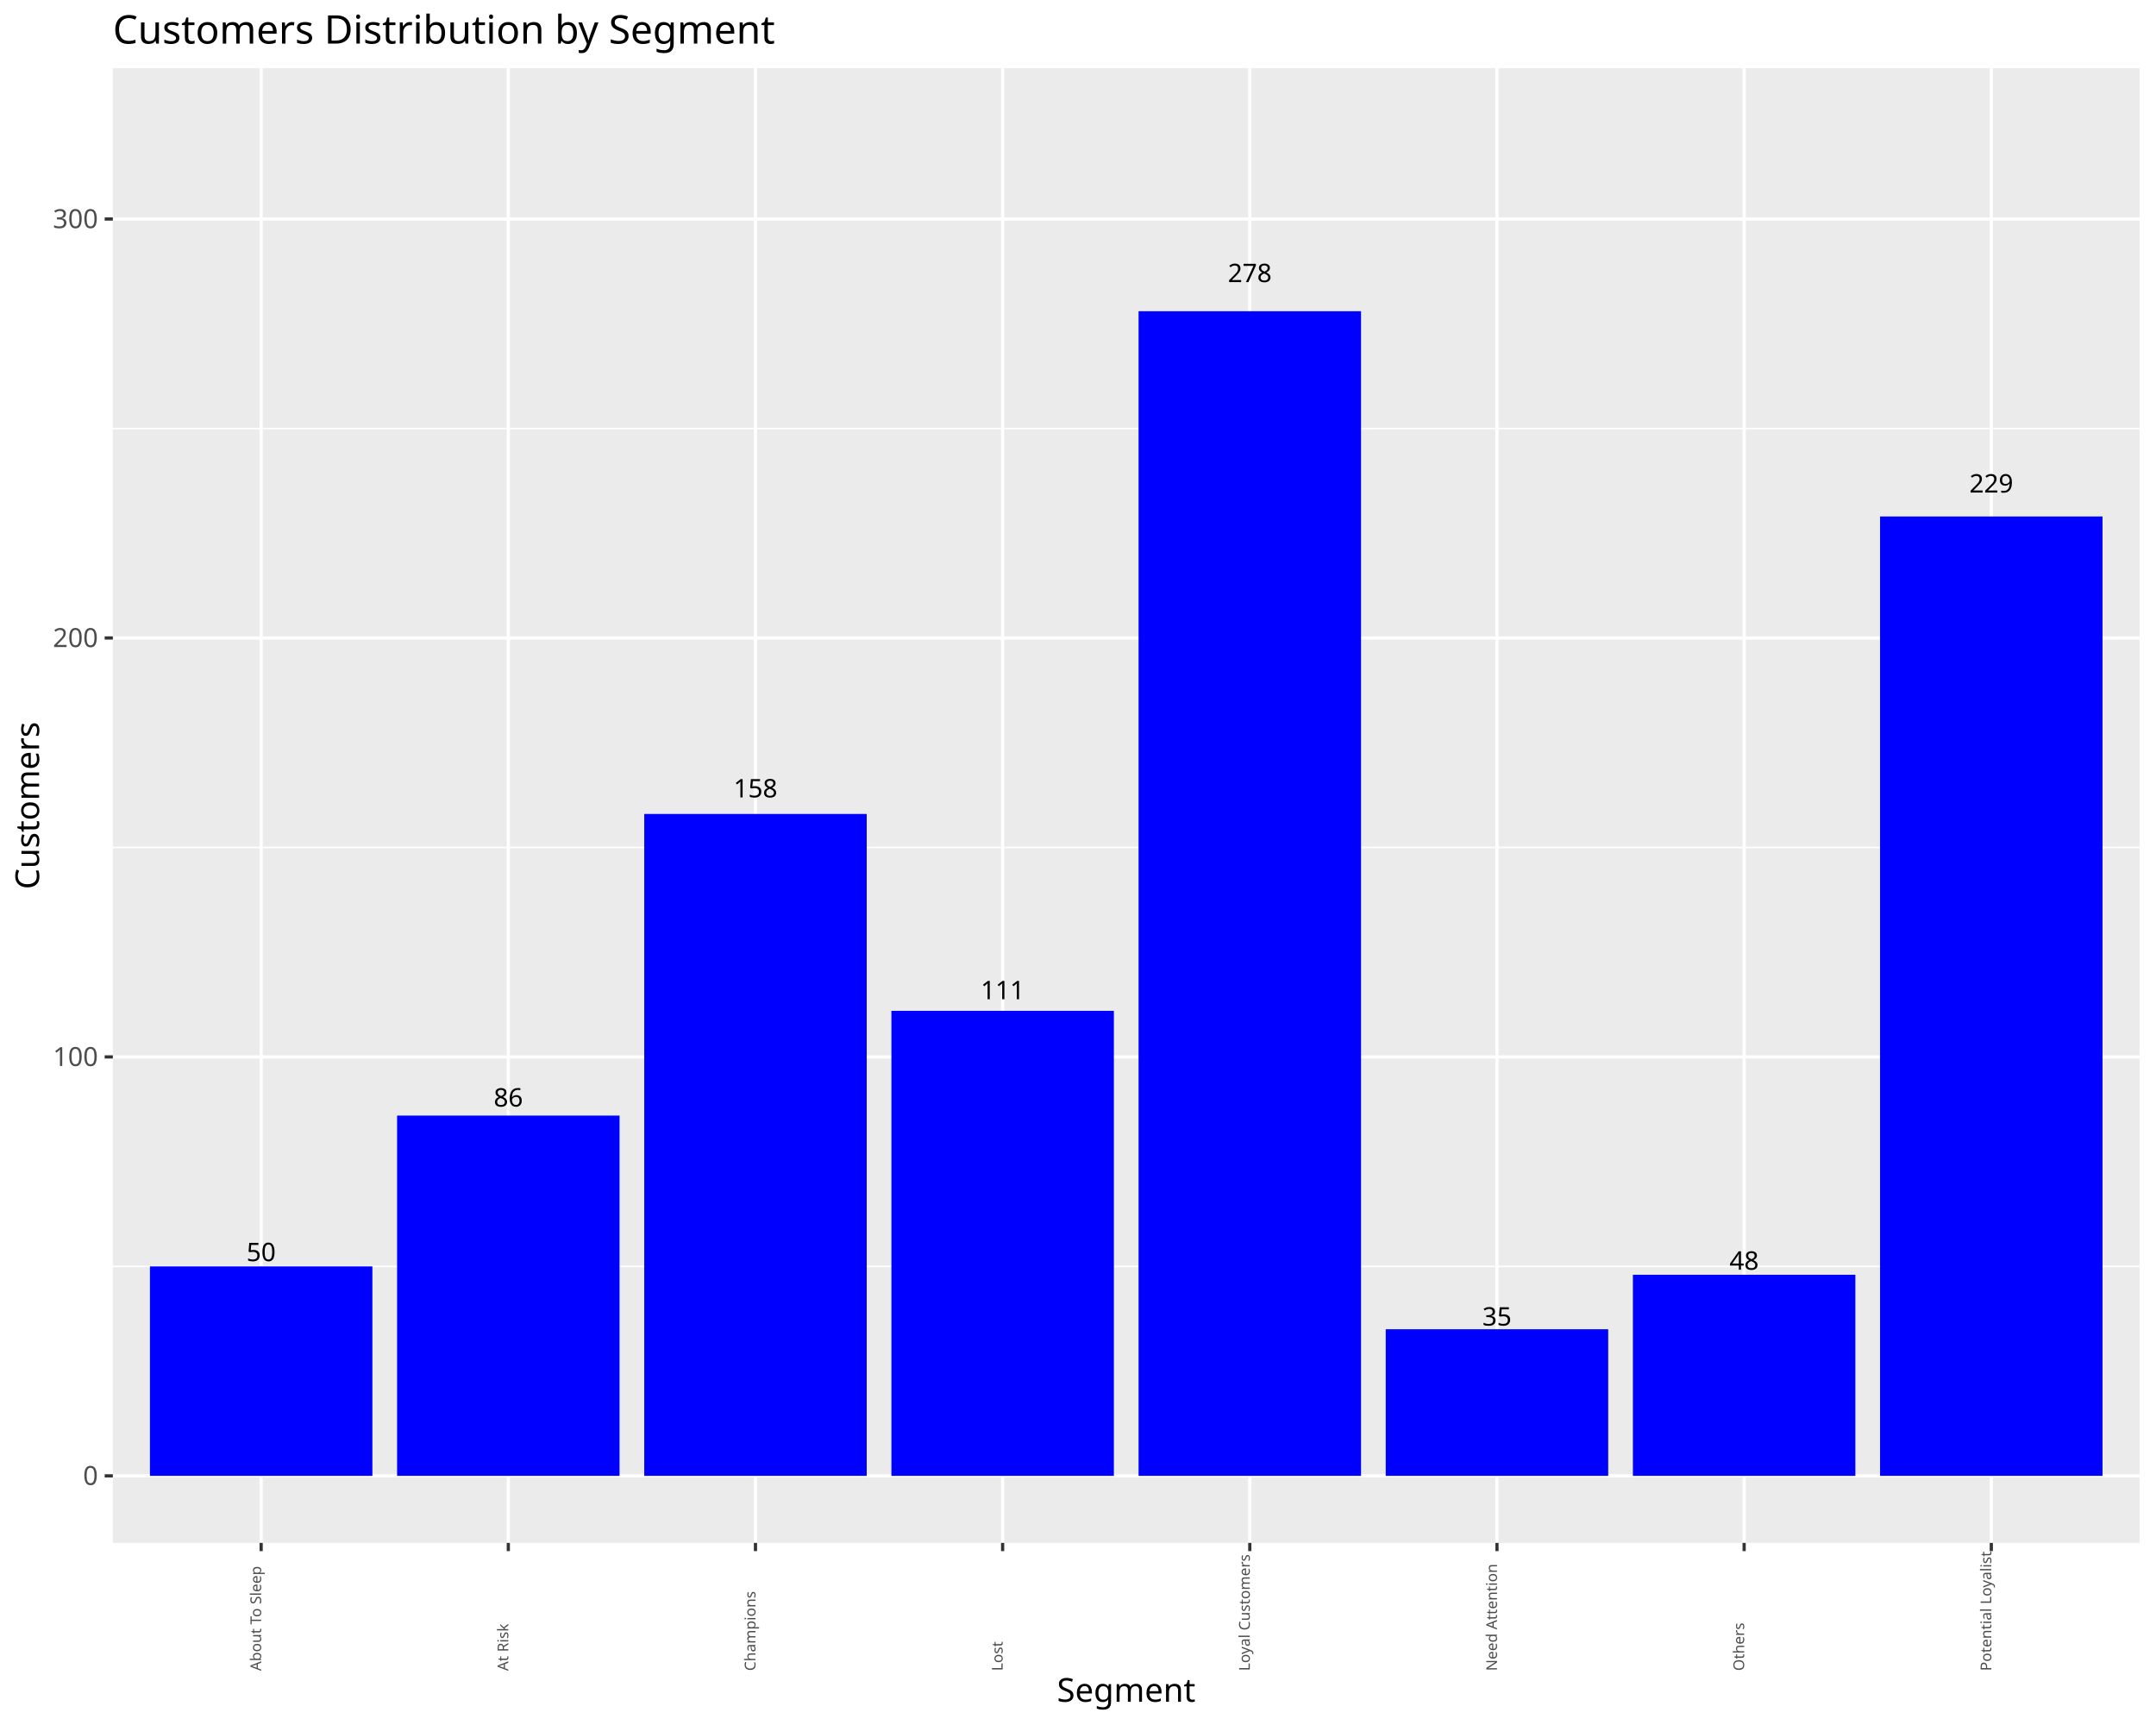
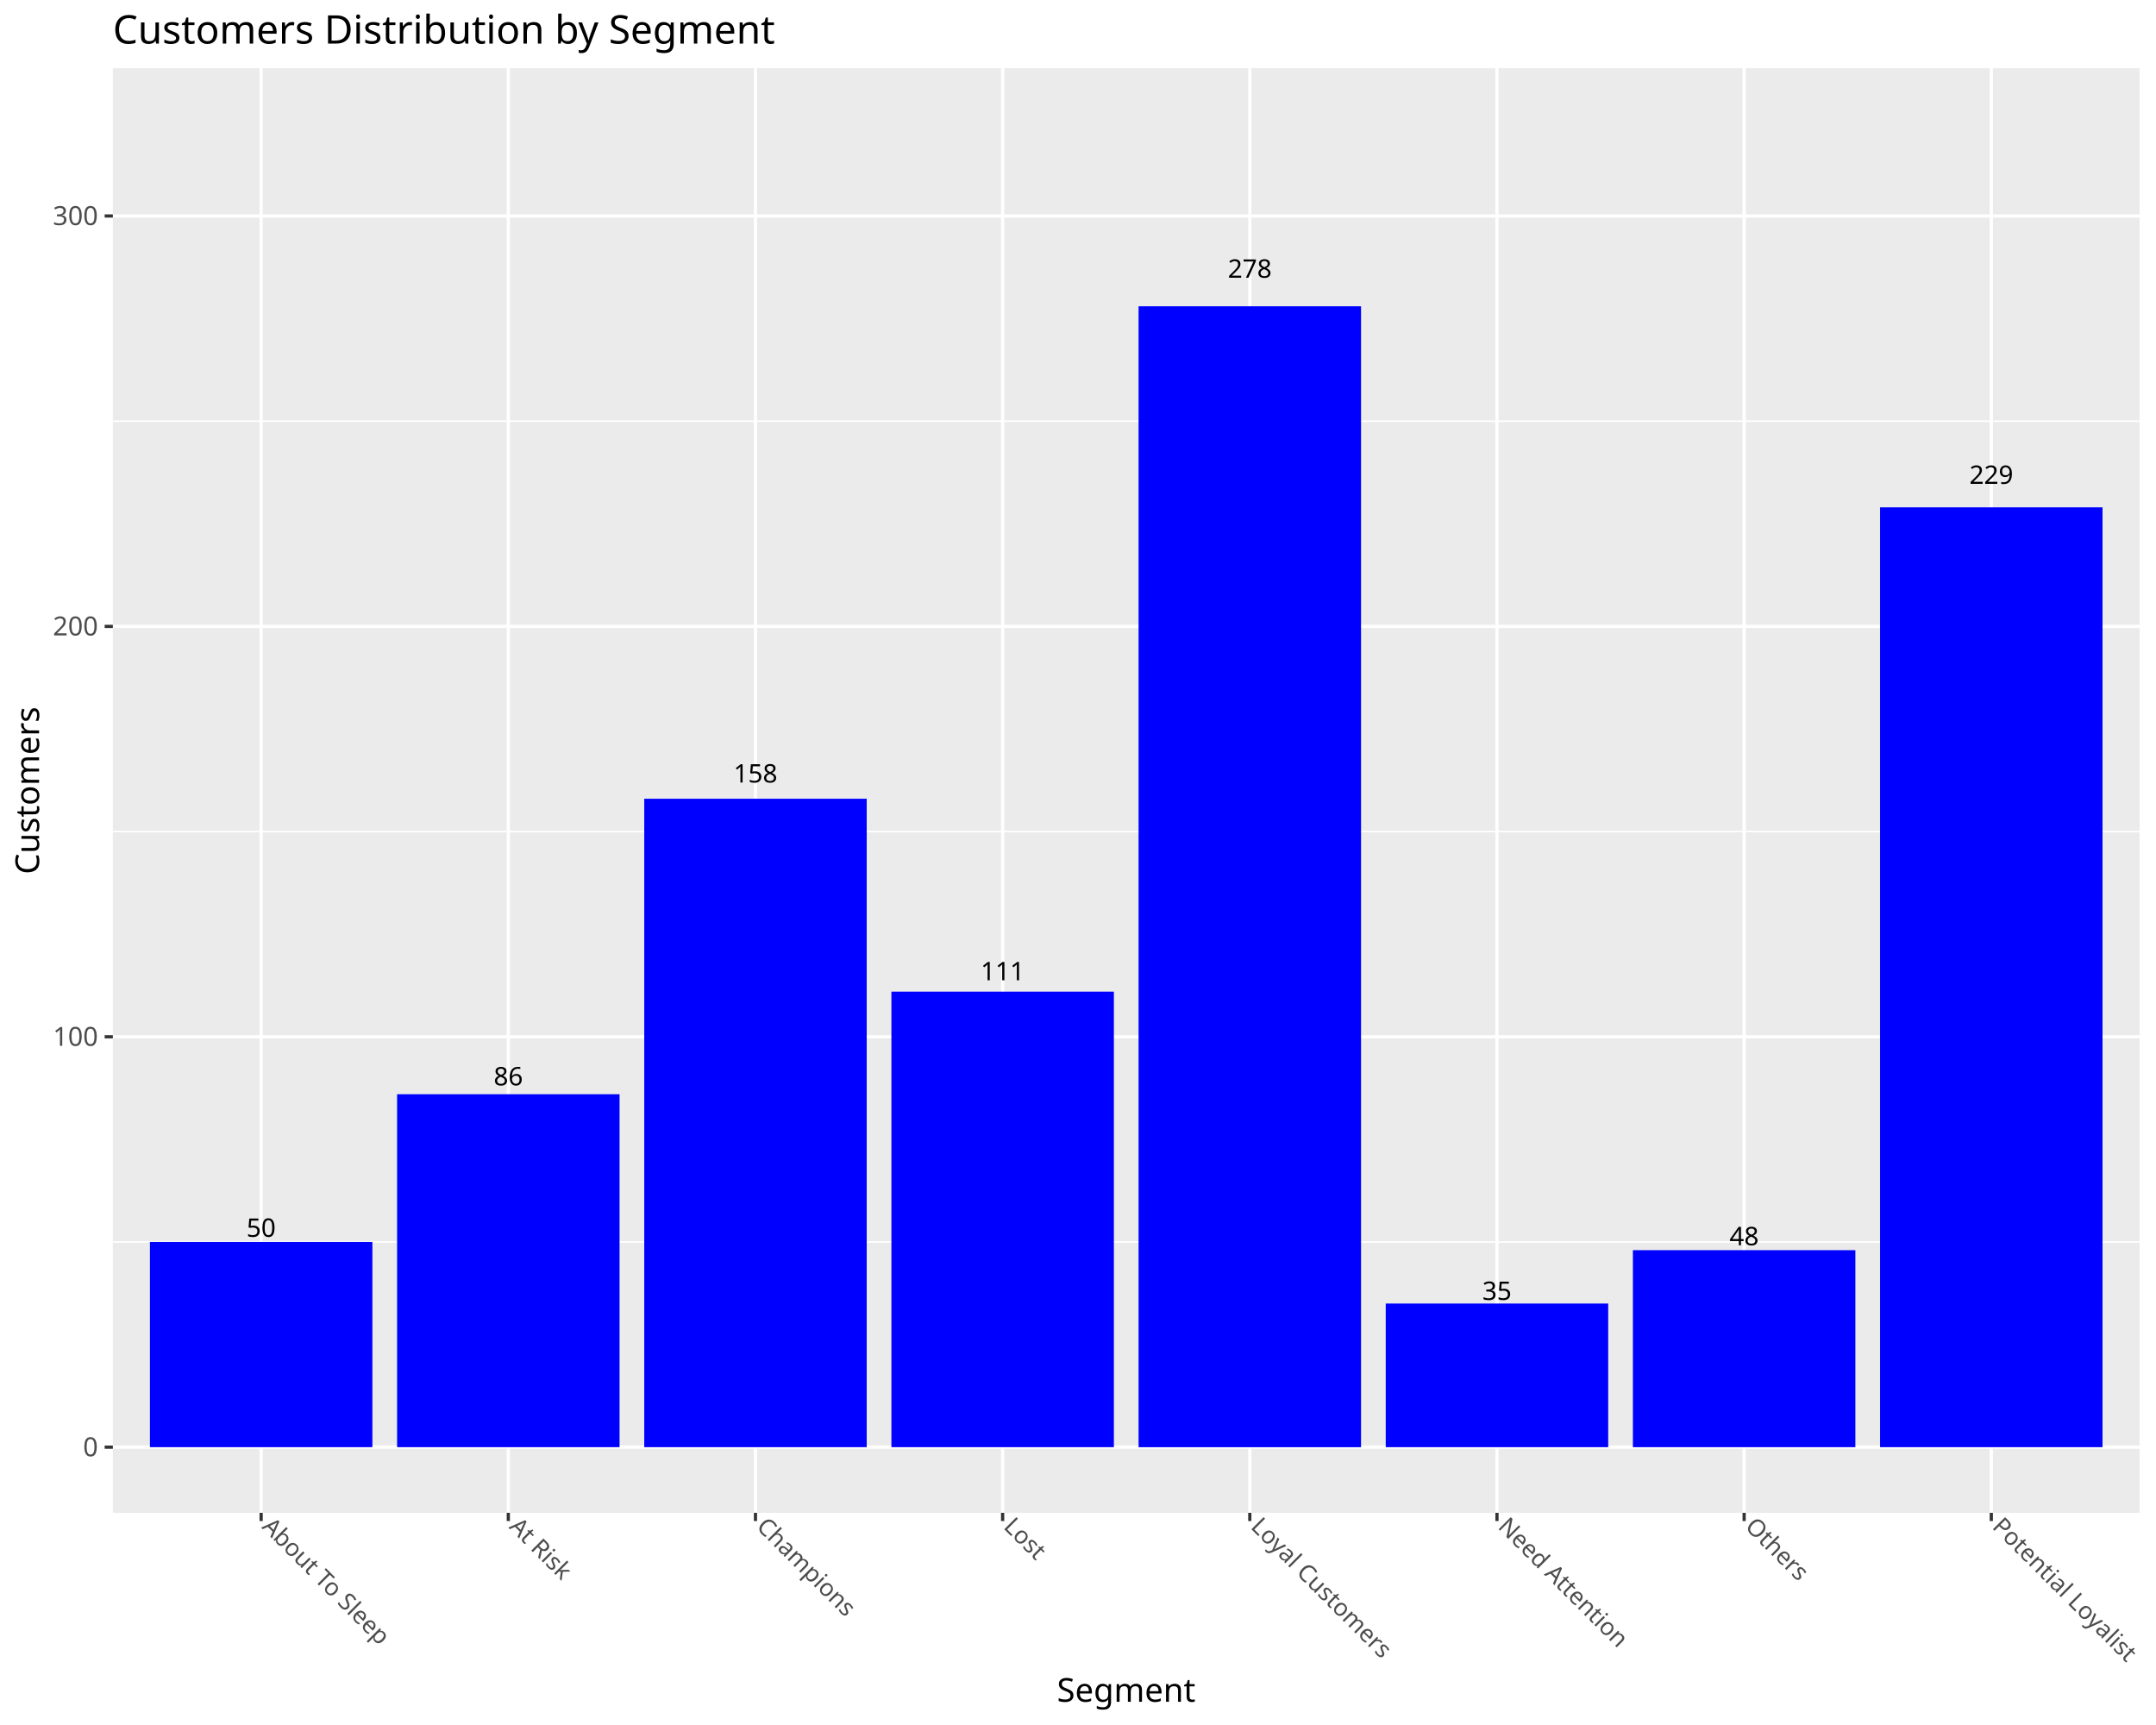
<svg xmlns="http://www.w3.org/2000/svg" class="svglite" data-engine-version="2.0" width="720.00pt" height="576.00pt" viewBox="0 0 720.00 576.00">
  <defs>
    <style type="text/css">
    .svglite line, .svglite polyline, .svglite polygon, .svglite path, .svglite rect, .svglite circle {
      fill: none;
      stroke: #000000;
      stroke-linecap: round;
      stroke-linejoin: round;
      stroke-miterlimit: 10.00;
    }
  </style>
  </defs>
  <rect width="100%" height="100%" style="stroke: none; fill: #FFFFFF;" />
  <defs>
    <clipPath id="cpMC4wMHw3MjAuMDB8MC4wMHw1NzYuMDA=">
      <rect x="0.00" y="0.00" width="720.00" height="576.00" />
    </clipPath>
  </defs>
  <g clip-path="url(#cpMC4wMHw3MjAuMDB8MC4wMHw1NzYuMDA=)">
    <rect x="0.00" y="0.00" width="720.00" height="576.00" style="stroke-width: 1.07; stroke: #FFFFFF; fill: #FFFFFF;" />
  </g>
  <defs>
-     <clipPath id="cpMzcuNjl8NzE0LjUyfDIyLjc4fDUxNS4xOQ==">
-       <rect x="37.69" y="22.78" width="676.83" height="492.41" />
+     <clipPath id="cpMzcuNjl8NzE0LjUyfDIyLjc4fDUwNS4xNg==">
+       <rect x="37.69" y="22.78" width="676.83" height="482.38" />
    </clipPath>
  </defs>
-   <g clip-path="url(#cpMzcuNjl8NzE0LjUyfDIyLjc4fDUxNS4xOQ==)">
-     <rect x="37.69" y="22.78" width="676.83" height="492.41" style="stroke-width: 1.07; stroke: none; fill: #EBEBEB;" />
-     <polyline points="37.69,422.87 714.52,422.87 " style="stroke-width: 0.53; stroke: #FFFFFF; stroke-linecap: butt;" />
-     <polyline points="37.69,282.98 714.52,282.98 " style="stroke-width: 0.53; stroke: #FFFFFF; stroke-linecap: butt;" />
-     <polyline points="37.69,143.09 714.52,143.09 " style="stroke-width: 0.53; stroke: #FFFFFF; stroke-linecap: butt;" />
-     <polyline points="37.69,492.81 714.52,492.81 " style="stroke-width: 1.07; stroke: #FFFFFF; stroke-linecap: butt;" />
-     <polyline points="37.69,352.92 714.52,352.92 " style="stroke-width: 1.07; stroke: #FFFFFF; stroke-linecap: butt;" />
-     <polyline points="37.69,213.03 714.52,213.03 " style="stroke-width: 1.07; stroke: #FFFFFF; stroke-linecap: butt;" />
-     <polyline points="37.69,73.14 714.52,73.14 " style="stroke-width: 1.07; stroke: #FFFFFF; stroke-linecap: butt;" />
-     <polyline points="87.21,515.19 87.21,22.78 " style="stroke-width: 1.07; stroke: #FFFFFF; stroke-linecap: butt;" />
-     <polyline points="169.75,515.19 169.75,22.78 " style="stroke-width: 1.07; stroke: #FFFFFF; stroke-linecap: butt;" />
-     <polyline points="252.29,515.19 252.29,22.78 " style="stroke-width: 1.07; stroke: #FFFFFF; stroke-linecap: butt;" />
-     <polyline points="334.83,515.19 334.83,22.78 " style="stroke-width: 1.07; stroke: #FFFFFF; stroke-linecap: butt;" />
-     <polyline points="417.37,515.19 417.37,22.78 " style="stroke-width: 1.07; stroke: #FFFFFF; stroke-linecap: butt;" />
-     <polyline points="499.92,515.19 499.92,22.78 " style="stroke-width: 1.07; stroke: #FFFFFF; stroke-linecap: butt;" />
-     <polyline points="582.46,515.19 582.46,22.78 " style="stroke-width: 1.07; stroke: #FFFFFF; stroke-linecap: butt;" />
-     <polyline points="665.00,515.19 665.00,22.78 " style="stroke-width: 1.07; stroke: #FFFFFF; stroke-linecap: butt;" />
-     <rect x="380.23" y="103.92" width="74.29" height="388.89" style="stroke-width: 1.07; stroke: none; stroke-linecap: butt; stroke-linejoin: miter; fill: #0000FF;" />
-     <rect x="132.61" y="372.51" width="74.29" height="120.30" style="stroke-width: 1.07; stroke: none; stroke-linecap: butt; stroke-linejoin: miter; fill: #0000FF;" />
-     <rect x="215.15" y="271.79" width="74.29" height="221.02" style="stroke-width: 1.07; stroke: none; stroke-linecap: butt; stroke-linejoin: miter; fill: #0000FF;" />
-     <rect x="462.77" y="443.85" width="74.29" height="48.96" style="stroke-width: 1.07; stroke: none; stroke-linecap: butt; stroke-linejoin: miter; fill: #0000FF;" />
-     <rect x="297.69" y="337.53" width="74.29" height="155.28" style="stroke-width: 1.07; stroke: none; stroke-linecap: butt; stroke-linejoin: miter; fill: #0000FF;" />
-     <rect x="627.85" y="172.46" width="74.29" height="320.35" style="stroke-width: 1.07; stroke: none; stroke-linecap: butt; stroke-linejoin: miter; fill: #0000FF;" />
-     <rect x="50.07" y="422.87" width="74.29" height="69.94" style="stroke-width: 1.07; stroke: none; stroke-linecap: butt; stroke-linejoin: miter; fill: #0000FF;" />
-     <rect x="545.31" y="425.66" width="74.29" height="67.15" style="stroke-width: 1.07; stroke: none; stroke-linecap: butt; stroke-linejoin: miter; fill: #0000FF;" />
-     <text x="417.37" y="94.20" text-anchor="middle" style="font-size: 8.54px; font-family: sans;" textLength="14.24px" lengthAdjust="spacingAndGlyphs">278</text>
-     <text x="169.75" y="369.50" text-anchor="middle" style="font-size: 8.54px; font-family: sans;" textLength="9.50px" lengthAdjust="spacingAndGlyphs">86</text>
-     <text x="252.29" y="266.26" text-anchor="middle" style="font-size: 8.54px; font-family: sans;" textLength="14.24px" lengthAdjust="spacingAndGlyphs">158</text>
-     <text x="499.92" y="442.63" text-anchor="middle" style="font-size: 8.54px; font-family: sans;" textLength="9.50px" lengthAdjust="spacingAndGlyphs">35</text>
-     <text x="334.83" y="333.65" text-anchor="middle" style="font-size: 8.54px; font-family: sans;" textLength="14.24px" lengthAdjust="spacingAndGlyphs">111</text>
-     <text x="665.00" y="164.46" text-anchor="middle" style="font-size: 8.54px; font-family: sans;" textLength="14.24px" lengthAdjust="spacingAndGlyphs">229</text>
-     <text x="87.21" y="421.12" text-anchor="middle" style="font-size: 8.54px; font-family: sans;" textLength="9.50px" lengthAdjust="spacingAndGlyphs">50</text>
-     <text x="582.46" y="423.98" text-anchor="middle" style="font-size: 8.54px; font-family: sans;" textLength="9.50px" lengthAdjust="spacingAndGlyphs">48</text>
+   <g clip-path="url(#cpMzcuNjl8NzE0LjUyfDIyLjc4fDUwNS4xNg==)">
+     <rect x="37.69" y="22.78" width="676.83" height="482.38" style="stroke-width: 1.07; stroke: none; fill: #EBEBEB;" />
+     <polyline points="37.69,414.71 714.52,414.71 " style="stroke-width: 0.53; stroke: #FFFFFF; stroke-linecap: butt;" />
+     <polyline points="37.69,277.68 714.52,277.68 " style="stroke-width: 0.53; stroke: #FFFFFF; stroke-linecap: butt;" />
+     <polyline points="37.69,140.64 714.52,140.64 " style="stroke-width: 0.53; stroke: #FFFFFF; stroke-linecap: butt;" />
+     <polyline points="37.69,483.23 714.52,483.23 " style="stroke-width: 1.07; stroke: #FFFFFF; stroke-linecap: butt;" />
+     <polyline points="37.69,346.19 714.52,346.19 " style="stroke-width: 1.07; stroke: #FFFFFF; stroke-linecap: butt;" />
+     <polyline points="37.69,209.16 714.52,209.16 " style="stroke-width: 1.07; stroke: #FFFFFF; stroke-linecap: butt;" />
+     <polyline points="37.69,72.12 714.52,72.12 " style="stroke-width: 1.07; stroke: #FFFFFF; stroke-linecap: butt;" />
+     <polyline points="87.21,505.16 87.21,22.78 " style="stroke-width: 1.07; stroke: #FFFFFF; stroke-linecap: butt;" />
+     <polyline points="169.75,505.16 169.75,22.78 " style="stroke-width: 1.07; stroke: #FFFFFF; stroke-linecap: butt;" />
+     <polyline points="252.29,505.16 252.29,22.78 " style="stroke-width: 1.07; stroke: #FFFFFF; stroke-linecap: butt;" />
+     <polyline points="334.83,505.16 334.83,22.78 " style="stroke-width: 1.07; stroke: #FFFFFF; stroke-linecap: butt;" />
+     <polyline points="417.37,505.16 417.37,22.78 " style="stroke-width: 1.07; stroke: #FFFFFF; stroke-linecap: butt;" />
+     <polyline points="499.92,505.16 499.92,22.78 " style="stroke-width: 1.07; stroke: #FFFFFF; stroke-linecap: butt;" />
+     <polyline points="582.46,505.16 582.46,22.78 " style="stroke-width: 1.07; stroke: #FFFFFF; stroke-linecap: butt;" />
+     <polyline points="665.00,505.16 665.00,22.78 " style="stroke-width: 1.07; stroke: #FFFFFF; stroke-linecap: butt;" />
+     <rect x="380.23" y="102.27" width="74.29" height="380.97" style="stroke-width: 1.07; stroke: none; stroke-linecap: butt; stroke-linejoin: miter; fill: #0000FF;" />
+     <rect x="132.61" y="365.38" width="74.29" height="117.85" style="stroke-width: 1.07; stroke: none; stroke-linecap: butt; stroke-linejoin: miter; fill: #0000FF;" />
+     <rect x="215.15" y="266.71" width="74.29" height="216.52" style="stroke-width: 1.07; stroke: none; stroke-linecap: butt; stroke-linejoin: miter; fill: #0000FF;" />
+     <rect x="462.77" y="435.27" width="74.29" height="47.96" style="stroke-width: 1.07; stroke: none; stroke-linecap: butt; stroke-linejoin: miter; fill: #0000FF;" />
+     <rect x="297.69" y="331.12" width="74.29" height="152.11" style="stroke-width: 1.07; stroke: none; stroke-linecap: butt; stroke-linejoin: miter; fill: #0000FF;" />
+     <rect x="627.85" y="169.41" width="74.29" height="313.82" style="stroke-width: 1.07; stroke: none; stroke-linecap: butt; stroke-linejoin: miter; fill: #0000FF;" />
+     <rect x="50.07" y="414.71" width="74.29" height="68.52" style="stroke-width: 1.07; stroke: none; stroke-linecap: butt; stroke-linejoin: miter; fill: #0000FF;" />
+     <rect x="545.31" y="417.45" width="74.29" height="65.78" style="stroke-width: 1.07; stroke: none; stroke-linecap: butt; stroke-linejoin: miter; fill: #0000FF;" />
+     <text x="417.37" y="92.74" text-anchor="middle" style="font-size: 8.54px; font-family: sans;" textLength="14.24px" lengthAdjust="spacingAndGlyphs">278</text>
+     <text x="169.75" y="362.43" text-anchor="middle" style="font-size: 8.54px; font-family: sans;" textLength="9.50px" lengthAdjust="spacingAndGlyphs">86</text>
+     <text x="252.29" y="261.30" text-anchor="middle" style="font-size: 8.54px; font-family: sans;" textLength="14.24px" lengthAdjust="spacingAndGlyphs">158</text>
+     <text x="499.92" y="434.07" text-anchor="middle" style="font-size: 8.54px; font-family: sans;" textLength="9.50px" lengthAdjust="spacingAndGlyphs">35</text>
+     <text x="334.83" y="327.32" text-anchor="middle" style="font-size: 8.54px; font-family: sans;" textLength="14.24px" lengthAdjust="spacingAndGlyphs">111</text>
+     <text x="665.00" y="161.57" text-anchor="middle" style="font-size: 8.54px; font-family: sans;" textLength="14.24px" lengthAdjust="spacingAndGlyphs">229</text>
+     <text x="87.21" y="413.00" text-anchor="middle" style="font-size: 8.54px; font-family: sans;" textLength="9.50px" lengthAdjust="spacingAndGlyphs">50</text>
+     <text x="582.46" y="415.81" text-anchor="middle" style="font-size: 8.54px; font-family: sans;" textLength="9.50px" lengthAdjust="spacingAndGlyphs">48</text>
  </g>
  <g clip-path="url(#cpMC4wMHw3MjAuMDB8MC4wMHw1NzYuMDA=)">
-     <text x="32.76" y="495.84" text-anchor="end" style="font-size: 8.80px; fill: #4D4D4D; font-family: sans;" textLength="4.89px" lengthAdjust="spacingAndGlyphs">0</text>
-     <text x="32.76" y="355.95" text-anchor="end" style="font-size: 8.80px; fill: #4D4D4D; font-family: sans;" textLength="14.68px" lengthAdjust="spacingAndGlyphs">100</text>
-     <text x="32.76" y="216.06" text-anchor="end" style="font-size: 8.80px; fill: #4D4D4D; font-family: sans;" textLength="14.68px" lengthAdjust="spacingAndGlyphs">200</text>
-     <text x="32.76" y="76.17" text-anchor="end" style="font-size: 8.80px; fill: #4D4D4D; font-family: sans;" textLength="14.68px" lengthAdjust="spacingAndGlyphs">300</text>
-     <polyline points="34.95,492.81 37.69,492.81 " style="stroke-width: 1.07; stroke: #333333; stroke-linecap: butt;" />
-     <polyline points="34.95,352.92 37.69,352.92 " style="stroke-width: 1.07; stroke: #333333; stroke-linecap: butt;" />
-     <polyline points="34.95,213.03 37.69,213.03 " style="stroke-width: 1.07; stroke: #333333; stroke-linecap: butt;" />
-     <polyline points="34.95,73.14 37.69,73.14 " style="stroke-width: 1.07; stroke: #333333; stroke-linecap: butt;" />
-     <polyline points="87.21,517.93 87.21,515.19 " style="stroke-width: 1.07; stroke: #333333; stroke-linecap: butt;" />
-     <polyline points="169.75,517.93 169.75,515.19 " style="stroke-width: 1.07; stroke: #333333; stroke-linecap: butt;" />
-     <polyline points="252.29,517.93 252.29,515.19 " style="stroke-width: 1.07; stroke: #333333; stroke-linecap: butt;" />
-     <polyline points="334.83,517.93 334.83,515.19 " style="stroke-width: 1.07; stroke: #333333; stroke-linecap: butt;" />
-     <polyline points="417.37,517.93 417.37,515.19 " style="stroke-width: 1.07; stroke: #333333; stroke-linecap: butt;" />
-     <polyline points="499.92,517.93 499.92,515.19 " style="stroke-width: 1.07; stroke: #333333; stroke-linecap: butt;" />
-     <polyline points="582.46,517.93 582.46,515.19 " style="stroke-width: 1.07; stroke: #333333; stroke-linecap: butt;" />
-     <polyline points="665.00,517.93 665.00,515.19 " style="stroke-width: 1.07; stroke: #333333; stroke-linecap: butt;" />
-     <text transform="translate(87.21,557.93) rotate(-90)" style="font-size: 5.00px; fill: #4D4D4D; font-family: sans;" textLength="34.47px" lengthAdjust="spacingAndGlyphs">About To Sleep</text>
-     <text transform="translate(169.75,557.93) rotate(-90)" style="font-size: 5.00px; fill: #4D4D4D; font-family: sans;" textLength="15.84px" lengthAdjust="spacingAndGlyphs">At Risk</text>
-     <text transform="translate(252.29,557.93) rotate(-90)" style="font-size: 5.00px; fill: #4D4D4D; font-family: sans;" textLength="25.30px" lengthAdjust="spacingAndGlyphs">Champions</text>
-     <text transform="translate(334.83,557.93) rotate(-90)" style="font-size: 5.00px; fill: #4D4D4D; font-family: sans;" textLength="9.45px" lengthAdjust="spacingAndGlyphs">Lost</text>
-     <text transform="translate(417.37,557.93) rotate(-90)" style="font-size: 5.00px; fill: #4D4D4D; font-family: sans;" textLength="37.52px" lengthAdjust="spacingAndGlyphs">Loyal Customers</text>
-     <text transform="translate(499.92,557.93) rotate(-90)" style="font-size: 5.00px; fill: #4D4D4D; font-family: sans;" textLength="33.08px" lengthAdjust="spacingAndGlyphs">Need Attention</text>
-     <text transform="translate(582.46,557.93) rotate(-90)" style="font-size: 5.00px; fill: #4D4D4D; font-family: sans;" textLength="15.01px" lengthAdjust="spacingAndGlyphs">Others</text>
-     <text transform="translate(665.00,557.93) rotate(-90)" style="font-size: 5.00px; fill: #4D4D4D; font-family: sans;" textLength="37.80px" lengthAdjust="spacingAndGlyphs">Potential Loyalist</text>
+     <text x="32.76" y="486.26" text-anchor="end" style="font-size: 8.80px; fill: #4D4D4D; font-family: sans;" textLength="4.89px" lengthAdjust="spacingAndGlyphs">0</text>
+     <text x="32.76" y="349.22" text-anchor="end" style="font-size: 8.80px; fill: #4D4D4D; font-family: sans;" textLength="14.68px" lengthAdjust="spacingAndGlyphs">100</text>
+     <text x="32.76" y="212.18" text-anchor="end" style="font-size: 8.80px; fill: #4D4D4D; font-family: sans;" textLength="14.68px" lengthAdjust="spacingAndGlyphs">200</text>
+     <text x="32.76" y="75.15" text-anchor="end" style="font-size: 8.80px; fill: #4D4D4D; font-family: sans;" textLength="14.68px" lengthAdjust="spacingAndGlyphs">300</text>
+     <polyline points="34.95,483.23 37.69,483.23 " style="stroke-width: 1.07; stroke: #333333; stroke-linecap: butt;" />
+     <polyline points="34.95,346.19 37.69,346.19 " style="stroke-width: 1.07; stroke: #333333; stroke-linecap: butt;" />
+     <polyline points="34.95,209.16 37.69,209.16 " style="stroke-width: 1.07; stroke: #333333; stroke-linecap: butt;" />
+     <polyline points="34.95,72.12 37.69,72.12 " style="stroke-width: 1.07; stroke: #333333; stroke-linecap: butt;" />
+     <polyline points="87.21,507.90 87.21,505.16 " style="stroke-width: 1.07; stroke: #333333; stroke-linecap: butt;" />
+     <polyline points="169.75,507.90 169.75,505.16 " style="stroke-width: 1.07; stroke: #333333; stroke-linecap: butt;" />
+     <polyline points="252.29,507.90 252.29,505.16 " style="stroke-width: 1.07; stroke: #333333; stroke-linecap: butt;" />
+     <polyline points="334.83,507.90 334.83,505.16 " style="stroke-width: 1.07; stroke: #333333; stroke-linecap: butt;" />
+     <polyline points="417.37,507.90 417.37,505.16 " style="stroke-width: 1.07; stroke: #333333; stroke-linecap: butt;" />
+     <polyline points="499.92,507.90 499.92,505.16 " style="stroke-width: 1.07; stroke: #333333; stroke-linecap: butt;" />
+     <polyline points="582.46,507.90 582.46,505.16 " style="stroke-width: 1.07; stroke: #333333; stroke-linecap: butt;" />
+     <polyline points="665.00,507.90 665.00,505.16 " style="stroke-width: 1.07; stroke: #333333; stroke-linecap: butt;" />
+     <text transform="translate(87.21,510.09) rotate(-315)" style="font-size: 8.00px; fill: #4D4D4D; font-family: sans;" textLength="55.15px" lengthAdjust="spacingAndGlyphs">About To Sleep</text>
+     <text transform="translate(169.75,510.09) rotate(-315)" style="font-size: 8.00px; fill: #4D4D4D; font-family: sans;" textLength="25.34px" lengthAdjust="spacingAndGlyphs">At Risk</text>
+     <text transform="translate(252.29,510.09) rotate(-315)" style="font-size: 8.00px; fill: #4D4D4D; font-family: sans;" textLength="40.47px" lengthAdjust="spacingAndGlyphs">Champions</text>
+     <text transform="translate(334.83,510.09) rotate(-315)" style="font-size: 8.00px; fill: #4D4D4D; font-family: sans;" textLength="15.12px" lengthAdjust="spacingAndGlyphs">Lost</text>
+     <text transform="translate(417.37,510.09) rotate(-315)" style="font-size: 8.00px; fill: #4D4D4D; font-family: sans;" textLength="60.04px" lengthAdjust="spacingAndGlyphs">Loyal Customers</text>
+     <text transform="translate(499.92,510.09) rotate(-315)" style="font-size: 8.00px; fill: #4D4D4D; font-family: sans;" textLength="52.93px" lengthAdjust="spacingAndGlyphs">Need Attention</text>
+     <text transform="translate(582.46,510.09) rotate(-315)" style="font-size: 8.00px; fill: #4D4D4D; font-family: sans;" textLength="24.01px" lengthAdjust="spacingAndGlyphs">Others</text>
+     <text transform="translate(665.00,510.09) rotate(-315)" style="font-size: 8.00px; fill: #4D4D4D; font-family: sans;" textLength="60.48px" lengthAdjust="spacingAndGlyphs">Potential Loyalist</text>
    <text x="376.10" y="568.24" text-anchor="middle" style="font-size: 11.00px; font-family: sans;" textLength="44.04px" lengthAdjust="spacingAndGlyphs">Segment</text>
-     <text transform="translate(13.05,268.99) rotate(-90)" text-anchor="middle" style="font-size: 11.00px; font-family: sans;" textLength="53.20px" lengthAdjust="spacingAndGlyphs">Customers</text>
+     <text transform="translate(13.05,263.97) rotate(-90)" text-anchor="middle" style="font-size: 11.00px; font-family: sans;" textLength="53.20px" lengthAdjust="spacingAndGlyphs">Customers</text>
    <text x="37.69" y="14.56" style="font-size: 13.20px; font-family: sans;" textLength="211.32px" lengthAdjust="spacingAndGlyphs">Customers  Distribution by Segment</text>
  </g>
</svg>
